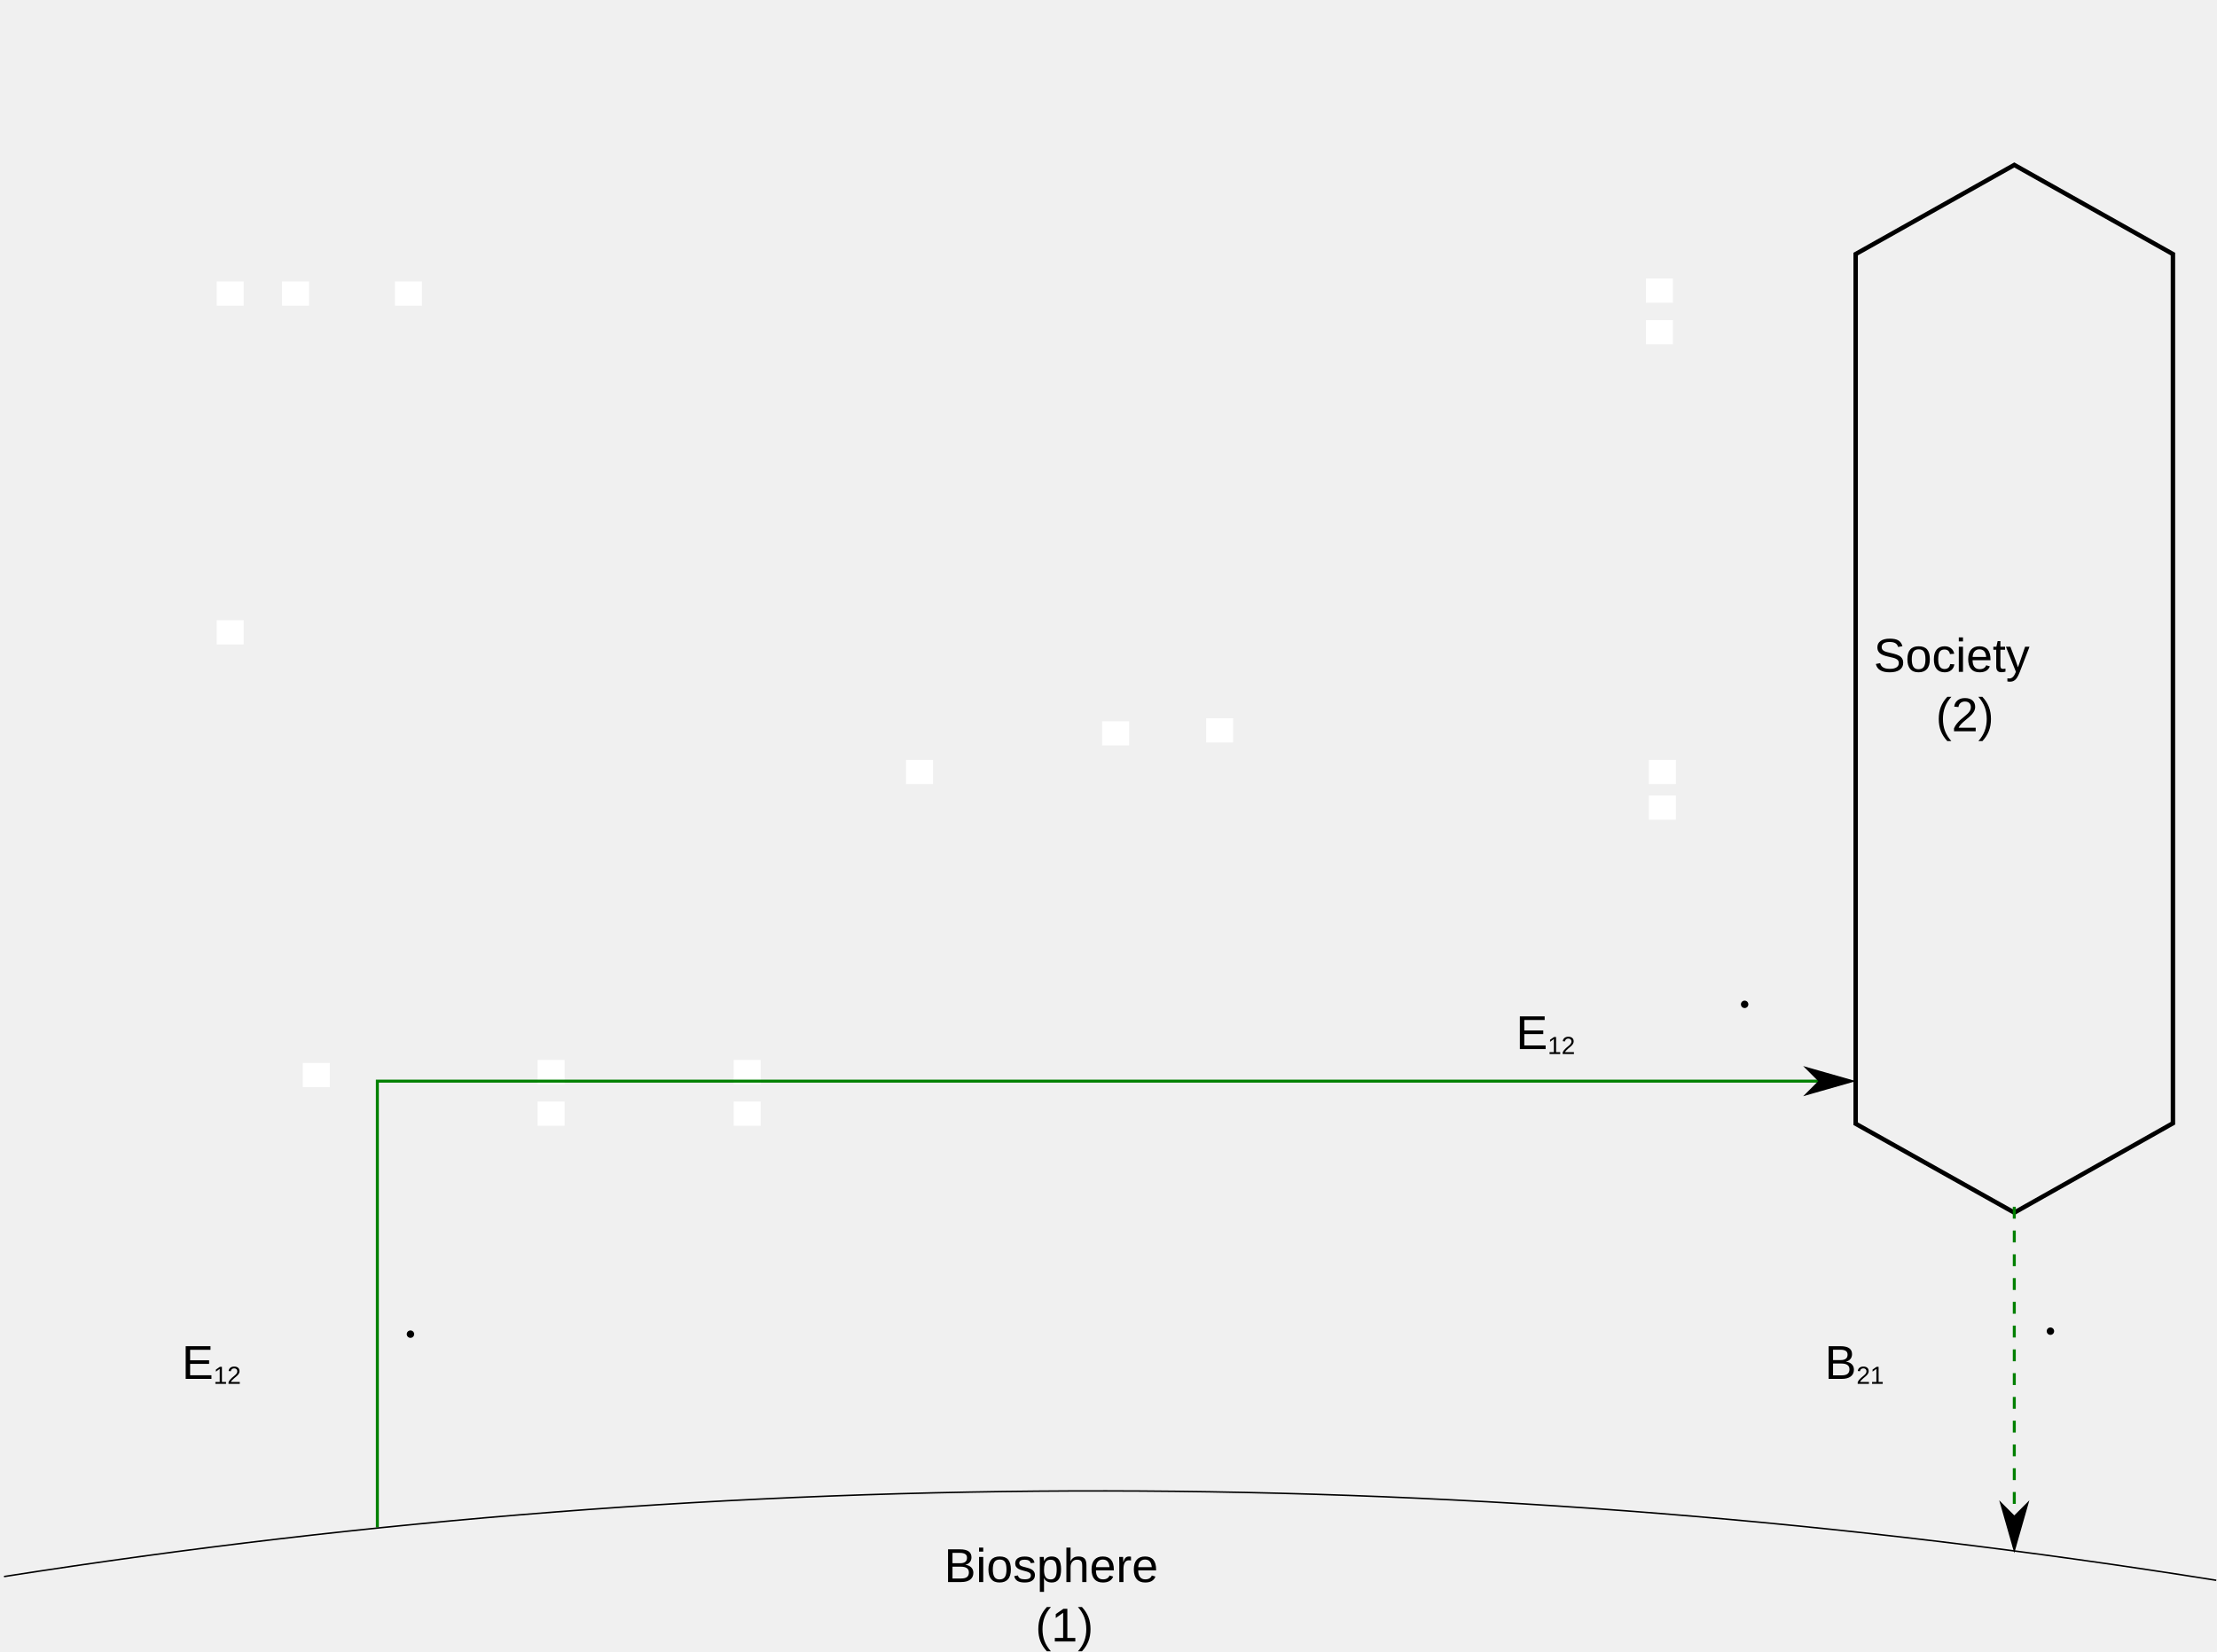
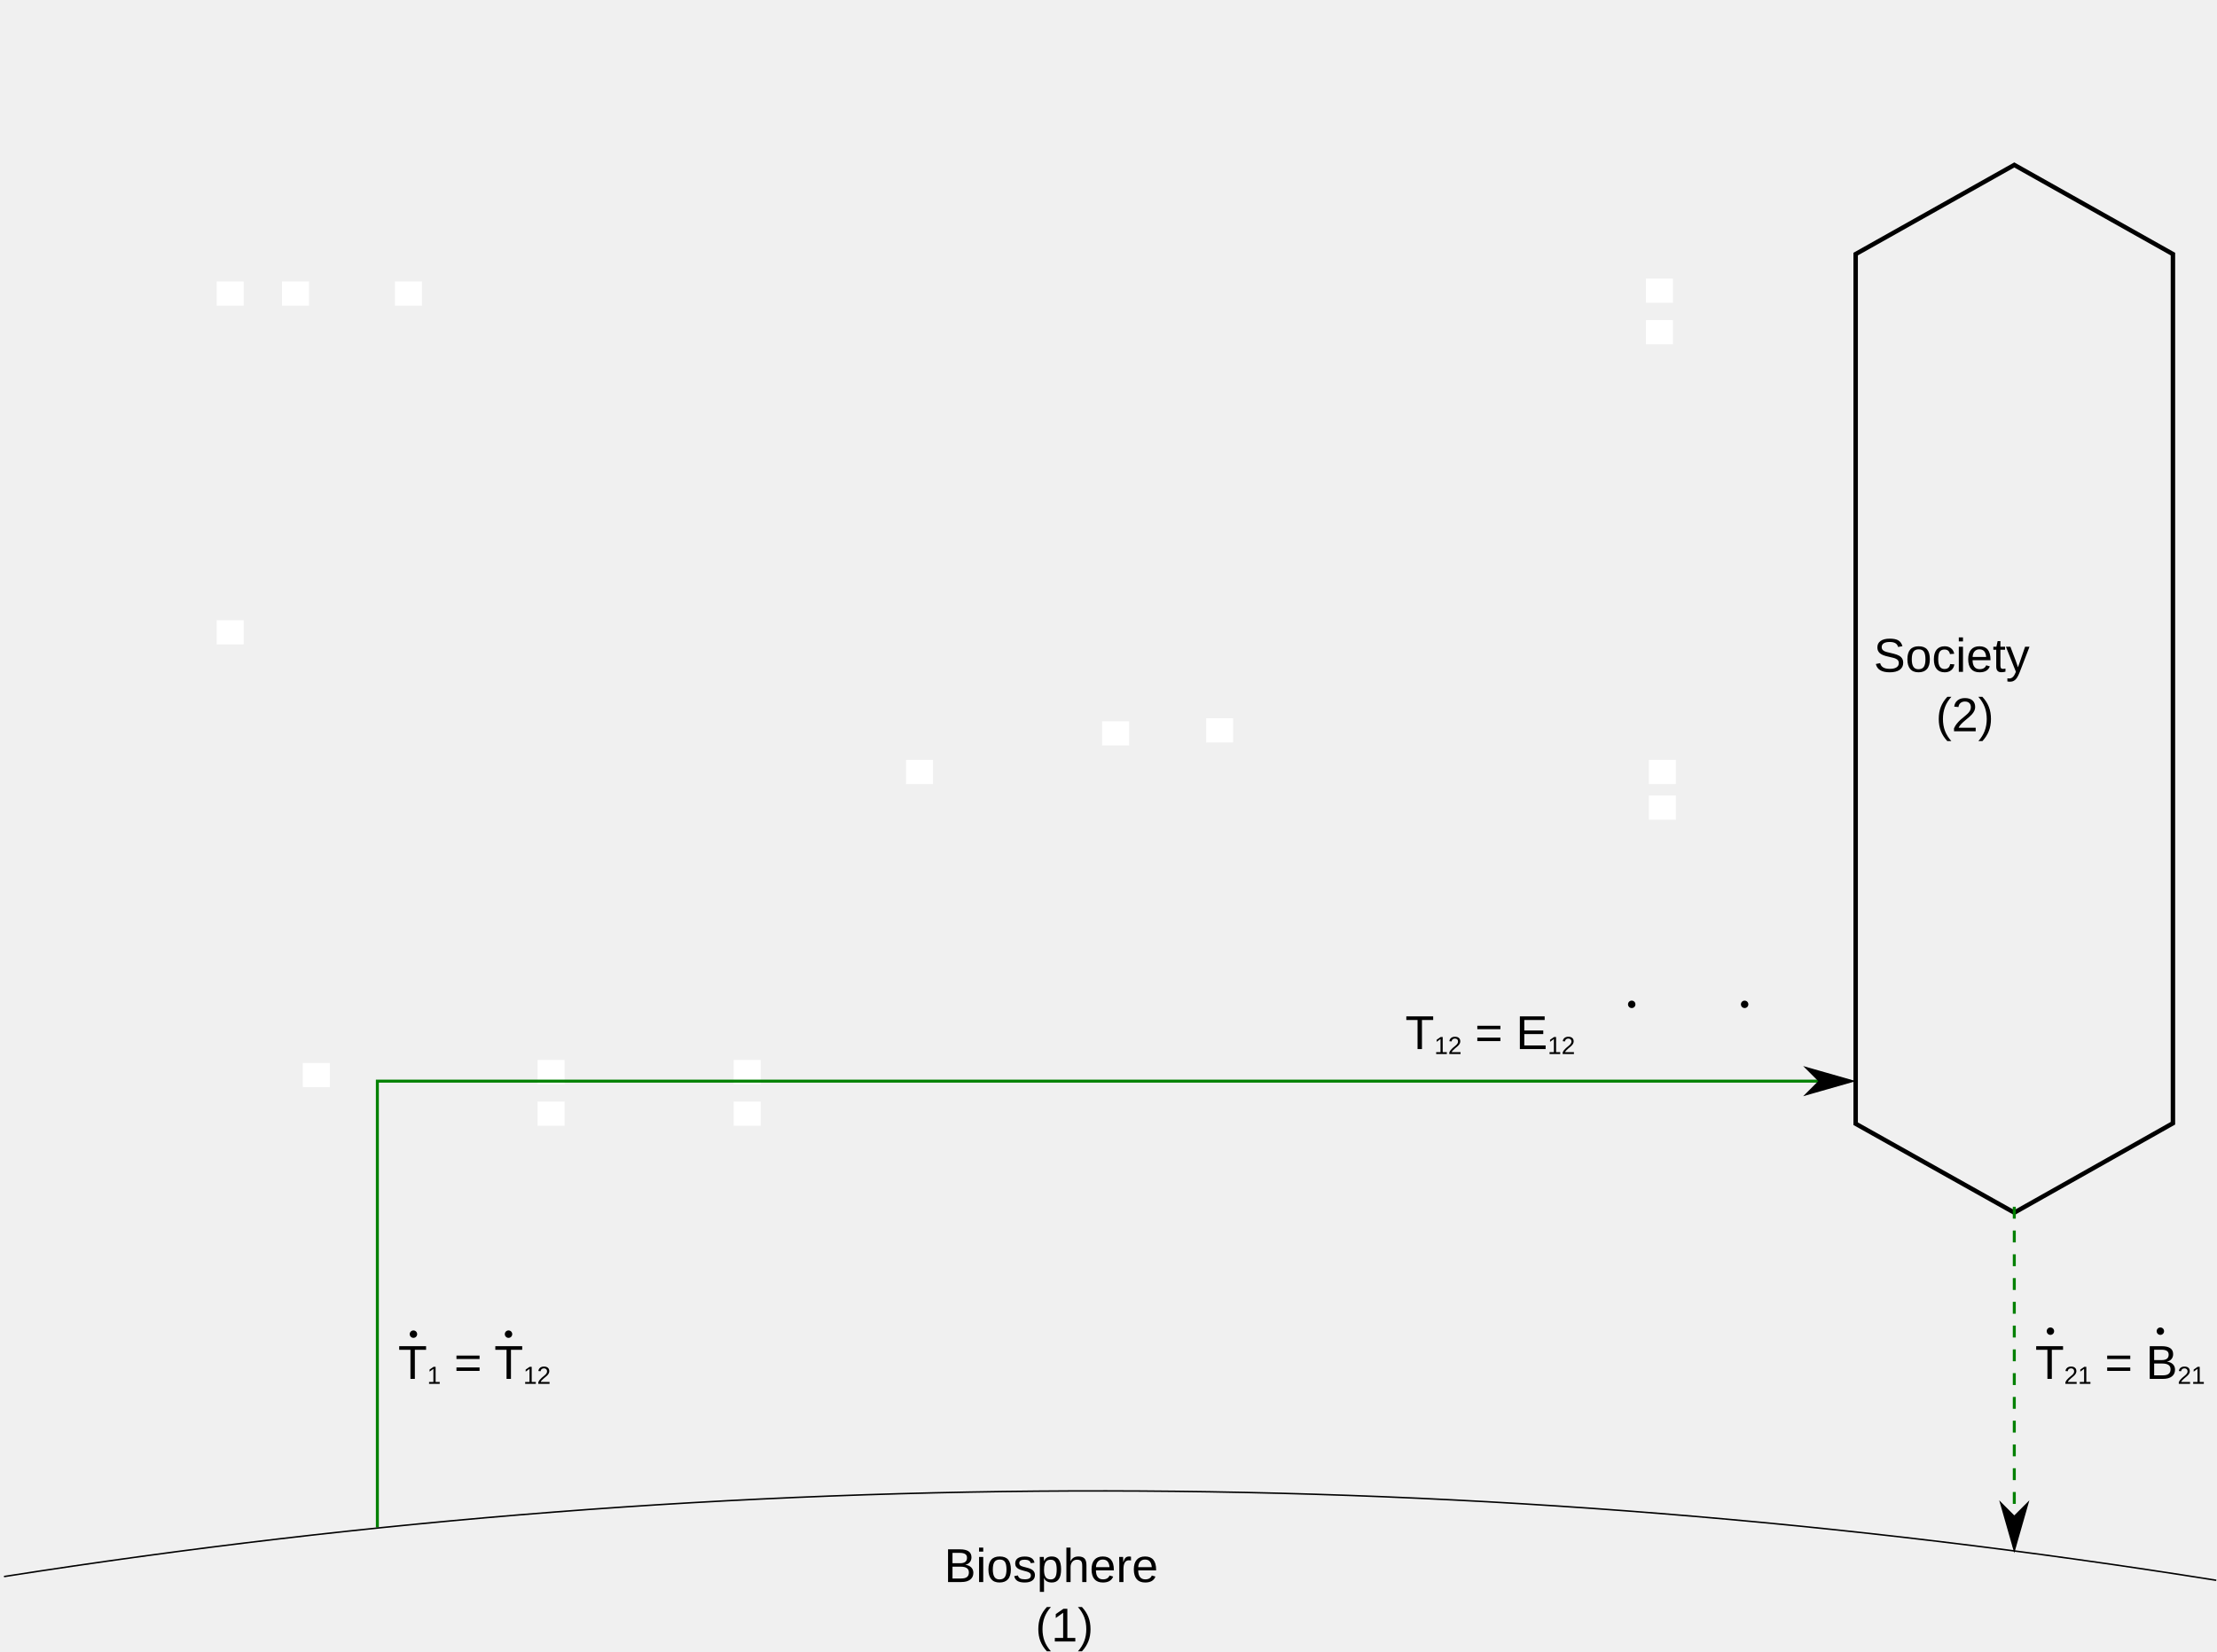
<svg xmlns="http://www.w3.org/2000/svg" version="1.1" width="1492.215" height="1111.64" id="svg2" xml:space="preserve">
  <defs id="defs6">
    <marker orient="auto" refY="0" refX="0" id="Arrow1Lstart" style="overflow:visible">
      <path id="path4143" d="M 0,0 5,-5 -12.5,0 5,5 0,0 z" style="fill-rule:evenodd;stroke:#000000;stroke-width:1pt;marker-start:none" transform="matrix(0.8,0,0,0.8,10,0)" />
    </marker>
    <marker orient="auto" refY="0" refX="0" id="Arrow1Lend" style="overflow:visible">
      <path id="path4132" d="M 0,0 5,-5 -12.5,0 5,5 0,0 z" style="fill-rule:evenodd;stroke:#000000;stroke-width:1pt;marker-start:none" transform="matrix(-0.8,0,0,-0.8,-10,0)" />
    </marker>
    <marker style="overflow:visible" id="InfiniteLineStart" refX="0" refY="0" orient="auto">
      <g id="g4065" transform="translate(-13,0)">
        <circle d="M 3.8,0 C 3.8,0.442 3.442,0.8 3,0.8 2.558,0.8 2.2,0.442 2.2,0 c 0,-0.442 0.358,-0.8 0.8,-0.8 0.442,0 0.8,0.358 0.8,0.8 z" id="circle4067" r="0.8" cy="0" cx="3" />
        <circle d="M 7.3,0 C 7.3,0.442 6.942,0.8 6.5,0.8 6.058,0.8 5.7,0.442 5.7,0 c 0,-0.442 0.358,-0.8 0.8,-0.8 0.442,0 0.8,0.358 0.8,0.8 z" id="circle4069" r="0.8" cy="0" cx="6.5" />
        <circle d="M 10.8,0 C 10.8,0.442 10.442,0.8 10,0.8 9.558,0.8 9.2,0.442 9.2,0 c 0,-0.442 0.358,-0.8 0.8,-0.8 0.442,0 0.8,0.358 0.8,0.8 z" id="circle4071" r="0.8" cy="0" cx="10" />
      </g>
    </marker>
    <marker orient="auto" refY="0" refX="0" id="InfiniteLineStart-3" style="overflow:visible">
      <g transform="translate(-13,0)" id="g4065-9">
        <circle cx="3" cy="0" r="0.8" id="circle4067-9" d="M 3.8,0 C 3.8,0.442 3.442,0.8 3,0.8 2.558,0.8 2.2,0.442 2.2,0 c 0,-0.442 0.358,-0.8 0.8,-0.8 0.442,0 0.8,0.358 0.8,0.8 z" />
        <circle cx="6.5" cy="0" r="0.8" id="circle4069-7" d="M 7.3,0 C 7.3,0.442 6.942,0.8 6.5,0.8 6.058,0.8 5.7,0.442 5.7,0 c 0,-0.442 0.358,-0.8 0.8,-0.8 0.442,0 0.8,0.358 0.8,0.8 z" />
        <circle cx="10" cy="0" r="0.8" id="circle4071-0" d="M 10.8,0 C 10.8,0.442 10.442,0.8 10,0.8 9.558,0.8 9.2,0.442 9.2,0 c 0,-0.442 0.358,-0.8 0.8,-0.8 0.442,0 0.8,0.358 0.8,0.8 z" />
      </g>
    </marker>
    <marker style="overflow:visible" id="Arrow1Lend-0" refX="0" refY="0" orient="auto">
      <path transform="matrix(-0.8,0,0,-0.8,-10,0)" style="fill-rule:evenodd;stroke:#000000;stroke-width:1pt;marker-start:none" d="M 0,0 5,-5 -12.5,0 5,5 0,0 z" id="path4132-2" />
    </marker>
    <marker style="overflow:visible" id="Arrow1Lstart-7" refX="0" refY="0" orient="auto">
      <path transform="matrix(0.8,0,0,0.8,10,0)" style="fill-rule:evenodd;stroke:#000000;stroke-width:1pt;marker-start:none" d="M 0,0 5,-5 -12.5,0 5,5 0,0 z" id="path4143-9" />
    </marker>
    <marker style="overflow:visible" id="EmptyDiamondL" refX="0" refY="0" orient="auto">
      <path transform="scale(0.8,0.8)" style="fill:#ffffff;fill-rule:evenodd;stroke:#000000;stroke-width:1pt;marker-start:none" d="M 0,-7.071 -7.071,0 0,7.071 7.071,0 0,-7.071 z" id="path4169" />
    </marker>
    <marker orient="auto" refY="0" refX="0" id="InfiniteLineStart-0" style="overflow:visible">
      <g transform="translate(-13,0)" id="g4065-5">
        <circle cx="3" cy="0" r="0.8" id="circle4067-6" d="M 3.8,0 C 3.8,0.442 3.442,0.8 3,0.8 2.558,0.8 2.2,0.442 2.2,0 c 0,-0.442 0.358,-0.8 0.8,-0.8 0.442,0 0.8,0.358 0.8,0.8 z" />
        <circle cx="6.5" cy="0" r="0.8" id="circle4069-78" d="M 7.3,0 C 7.3,0.442 6.942,0.8 6.5,0.8 6.058,0.8 5.7,0.442 5.7,0 c 0,-0.442 0.358,-0.8 0.8,-0.8 0.442,0 0.8,0.358 0.8,0.8 z" />
        <circle cx="10" cy="0" r="0.8" id="circle4071-06" d="M 10.8,0 C 10.8,0.442 10.442,0.8 10,0.8 9.558,0.8 9.2,0.442 9.2,0 c 0,-0.442 0.358,-0.8 0.8,-0.8 0.442,0 0.8,0.358 0.8,0.8 z" />
      </g>
    </marker>
    <marker style="overflow:visible" id="Arrow1Lend-7" refX="0" refY="0" orient="auto">
      <path transform="matrix(-0.8,0,0,-0.8,-10,0)" style="fill-rule:evenodd;stroke:#000000;stroke-width:1pt;marker-start:none" d="M 0,0 5,-5 -12.5,0 5,5 0,0 z" id="path4132-0" />
    </marker>
    <marker style="overflow:visible" id="Arrow1Lstart-0" refX="0" refY="0" orient="auto">
      <path transform="matrix(0.8,0,0,0.8,10,0)" style="fill-rule:evenodd;stroke:#000000;stroke-width:1pt;marker-start:none" d="M 0,0 5,-5 -12.5,0 5,5 0,0 z" id="path4143-5" />
    </marker>
  </defs>
  <g transform="matrix(1.25,0,0,-1.25,862.4153,701.1359)" id="g10">
    <g id="g12">
      <rect style="fill:#ffffff;fill-opacity:1;stroke:none" id="rect5371" width="14.543" height="13.012" x="-400.47" y="9.886" transform="scale(1,-1)" />
      <rect style="fill:#ffffff;fill-opacity:1;stroke:none" id="rect5375" width="14.543" height="13.012" x="-294.87" y="9.886" transform="scale(1,-1)" />
      <rect transform="scale(1,-1)" y="32.286" x="-400.47" height="13.012" width="14.543" id="rect5377" style="fill:#ffffff;fill-opacity:1;stroke:none" />
      <rect transform="scale(1,-1)" y="32.286" x="-294.87" height="13.012" width="14.543" id="rect5381" style="fill:#ffffff;fill-opacity:1;stroke:none" />
      <rect transform="scale(1,-1)" y="11.486" x="-526.87" height="13.012" width="14.543" id="rect5369" style="fill:#ffffff;fill-opacity:1;stroke:none" />
      <rect style="fill:#ffffff;fill-opacity:1;stroke:none" id="rect5363" width="14.543" height="13.012" x="-538.07" y="-409.314" transform="scale(1,-1)" />
      <rect transform="scale(1,-1)" y="-409.314" x="-573.27" height="13.012" width="14.543" id="rect5365" style="fill:#ffffff;fill-opacity:1;stroke:none" />
      <rect style="fill:#ffffff;fill-opacity:1;stroke:none" id="rect5367" width="14.543" height="13.012" x="-573.27" y="-226.914" transform="scale(1,-1)" />
      <rect style="fill:#ffffff;fill-opacity:1;stroke:none" id="rect4279" width="14.543" height="13.012" x="197.93" y="-132.514" transform="scale(1,-1)" />
      <rect transform="scale(1,-1)" y="-151.714" x="197.93" height="13.012" width="14.543" id="rect4277" style="fill:#ffffff;fill-opacity:1;stroke:none" />
      <rect style="fill:#ffffff;fill-opacity:1;stroke:none" id="rect4275" width="18.179" height="16.265" x="544.414" y="226.759" transform="matrix(0.8,0,0,-0.8,-637.6017,333.1218)" />
      <text transform="scale(1,-1)" id="text4115" y="291.016" x="-91.893" style="font-size:25.6px;font-style:normal;font-variant:normal;font-weight:normal;font-stretch:normal;text-align:center;line-height:125%;letter-spacing:0px;word-spacing:0px;text-anchor:middle;fill:#000000;fill-opacity:1;stroke:none;font-family:Arial;-inkscape-font-specification:Arial" xml:space="preserve">
        <tspan y="291.016" x="-91.893" id="tspan4117">Biosphere</tspan>
        <tspan y="323.016" x="-91.893" id="tspan4119">(1)</tspan>
      </text>
      <path id="path3349" d="m 306.325,-21.278 -793.062,0 0,-240.344" style="fill:none;stroke:#008000;stroke-width:1.6;stroke-linecap:butt;stroke-linejoin:miter;stroke-opacity:1;marker-start:url(#Arrow1Lstart);marker-end:none" />
-       <text transform="scale(1,-1)" id="text4782" y="181.615" x="-446.362" style="font-size:25.6px;font-style:normal;font-variant:normal;font-weight:normal;font-stretch:normal;text-align:end;line-height:125%;letter-spacing:0px;word-spacing:0px;text-anchor:end;fill:#000000;fill-opacity:1;stroke:none;font-family:Arial;-inkscape-font-specification:Arial" xml:space="preserve">
-         <tspan id="tspan3042" x="-446.362" y="181.615">E<tspan style="font-size:52%;baseline-shift:sub" id="tspan3044">12</tspan>
+       <text transform="scale(1,-1)" id="text4782" y="181.615" x="-475.549" style="font-size:25.6px;font-style:normal;font-variant:normal;font-weight:normal;font-stretch:normal;text-align:start;line-height:125%;letter-spacing:0px;word-spacing:0px;text-anchor:start;fill:#000000;fill-opacity:1;stroke:none;font-family:Arial;-inkscape-font-specification:Arial" xml:space="preserve">
+         <tspan id="tspan3042" x="-475.549" y="181.615">T<tspan style="font-size:52%;baseline-shift:sub" id="tspan3056">1</tspan> = T<tspan style="font-size:52%;text-align:start;text-anchor:start;baseline-shift:sub" id="tspan3044">12</tspan>
        </tspan>
      </text>
-       <path transform="matrix(0.07404241,0,0,-0.1031305,-455.4258,-131.7017)" d="m -155.143,250.419 c 0,10.71 -12.093,19.393 -27.012,19.393 -14.918,0 -27.012,-8.682 -27.012,-19.393 0,-10.71 12.093,-19.393 27.012,-19.393 14.918,0 27.012,8.682 27.012,19.393 z" id="path4796" style="fill:#000000;fill-opacity:1;stroke:none" />
+       <path transform="matrix(0.07404241,0,0,-0.1031305,-453.8258,-131.7017)" d="m -155.143,250.419 c 0,10.71 -12.093,19.393 -27.012,19.393 -14.918,0 -27.012,-8.682 -27.012,-19.393 0,-10.71 12.093,-19.393 27.012,-19.393 14.918,0 27.012,8.682 27.012,19.393 z" id="path4796" style="fill:#000000;fill-opacity:1;stroke:none" />
      <text xml:space="preserve" style="font-size:25.6px;font-style:normal;font-variant:normal;font-weight:normal;font-stretch:normal;text-align:end;line-height:125%;letter-spacing:0px;word-spacing:0px;text-anchor:end;fill:#000000;fill-opacity:1;stroke:none;font-family:Arial;-inkscape-font-specification:Arial" x="272.038" y="4.015" id="text4806" transform="scale(1,-1)">
-         <tspan id="tspan4808" x="272.038" y="4.015">E<tspan style="font-size:52%;baseline-shift:sub" id="tspan4810">12</tspan>
+         <tspan id="tspan4808" x="272.038" y="4.015">T<tspan style="font-size:52%;baseline-shift:sub" id="tspan3061">12</tspan> = E<tspan style="font-size:52%;baseline-shift:sub" id="tspan4810">12</tspan>
        </tspan>
      </text>
      <path style="fill:#000000;fill-opacity:1;stroke:none" id="path4812" d="m -155.143,250.419 c 0,10.71 -12.093,19.393 -27.012,19.393 -14.918,0 -27.012,-8.682 -27.012,-19.393 0,-10.71 12.093,-19.393 27.012,-19.393 14.918,0 27.012,8.682 27.012,19.393 z" transform="matrix(0.07404241,0,0,-0.1031305,262.9742,45.89831)" />
      <text xml:space="preserve" style="font-size:25.6px;font-style:normal;font-variant:normal;font-weight:normal;font-stretch:normal;text-align:center;line-height:125%;letter-spacing:0px;word-spacing:0px;text-anchor:middle;fill:#000000;fill-opacity:1;stroke:none;font-family:Arial;-inkscape-font-specification:Arial" x="392.962" y="-199.124" id="text3119" transform="scale(1,-1)">
        <tspan id="tspan3123" x="392.962" y="-199.124">Society</tspan>
        <tspan id="tspan3125" x="392.962" y="-167.124">(2)</tspan>
      </text>
      <path d="m 309.271,-44.212 0,468.3 85.42,48 85.417,-48 0,-468.047 -85.417,-48.125 z" id="path4124" style="fill:none;stroke:#000000;stroke-width:2.4;stroke-linecap:butt;stroke-linejoin:miter;stroke-miterlimit:4;stroke-opacity:1;stroke-dasharray:none" />
      <path d="m 394.689,-88.931 0,-183.394" id="path4841" style="fill:none;stroke:#008000;stroke-width:1.6;stroke-linecap:butt;stroke-linejoin:miter;stroke-miterlimit:4;stroke-opacity:1;stroke-dasharray:6.4, 6.4;stroke-dashoffset:0;marker-end:url(#Arrow1Lend)" />
-       <text transform="scale(1,-1)" id="text4843" y="181.615" x="438.294" style="font-size:25.6px;font-style:normal;font-variant:normal;font-weight:normal;font-stretch:normal;text-align:end;line-height:125%;letter-spacing:0px;word-spacing:0px;text-anchor:end;fill:#000000;fill-opacity:1;stroke:none;font-family:Arial;-inkscape-font-specification:Arial" xml:space="preserve">
-         <tspan y="181.615" x="438.294" id="tspan4845">B<tspan id="tspan4847" style="font-size:52%;baseline-shift:sub">21</tspan>
+       <text transform="scale(1,-1)" id="text4843" y="181.615" x="405.899" style="font-size:25.6px;font-style:normal;font-variant:normal;font-weight:normal;font-stretch:normal;text-align:start;line-height:125%;letter-spacing:0px;word-spacing:0px;text-anchor:start;fill:#000000;fill-opacity:1;stroke:none;font-family:Arial;-inkscape-font-specification:Arial" xml:space="preserve">
+         <tspan y="181.615" x="405.899" id="tspan4845">T<tspan style="font-size:52%;baseline-shift:sub" id="tspan3060">21</tspan> = B<tspan id="tspan4847" style="font-size:52%;text-align:start;text-anchor:start;baseline-shift:sub">21</tspan>
        </tspan>
      </text>
      <path transform="matrix(0.07404241,0,0,-0.1031305,427.6304,-130.1017)" d="m -155.143,250.419 c 0,10.71 -12.093,19.393 -27.012,19.393 -14.918,0 -27.012,-8.682 -27.012,-19.393 0,-10.71 12.093,-19.393 27.012,-19.393 14.918,0 27.012,8.682 27.012,19.393 z" id="path4849" style="fill:#000000;fill-opacity:1;stroke:none" />
      <text xml:space="preserve" style="font-size:40px;font-style:normal;font-weight:normal;line-height:125%;letter-spacing:0px;word-spacing:0px;fill:#000000;fill-opacity:1;stroke:none;font-family:Sans" x="1491.808" y="664.912" id="text3105" transform="matrix(0.8,0,0,-0.8,-637.6017,333.1218)">
        <tspan id="tspan3107" x="1491.808" y="664.912" />
      </text>
      <g id="g10-3" transform="translate(1225.022,-64.78471)">
        <g id="g12-9">
          <text transform="matrix(0.8,0,0,-0.8,-637.6017,333.1218)" id="text3105-3" y="664.912" x="1491.808" style="font-size:40px;font-style:normal;font-weight:normal;line-height:125%;letter-spacing:0px;word-spacing:0px;fill:#000000;fill-opacity:1;stroke:none;font-family:Sans" xml:space="preserve">
            <tspan y="664.912" x="1491.808" id="tspan3107-8" />
          </text>
        </g>
      </g>
      <rect transform="scale(1,-1)" y="-409.314" x="-477.27" height="13.012" width="14.543" id="rect4519" style="fill:#ffffff;fill-opacity:1;stroke:none" />
      <rect transform="scale(1,-1)" y="-410.914" x="196.33" height="13.012" width="14.543" id="rect5385" style="fill:#ffffff;fill-opacity:1;stroke:none" />
      <rect style="fill:#ffffff;fill-opacity:1;stroke:none" id="rect5387" width="14.543" height="13.012" x="196.33" y="-388.514" transform="scale(1,-1)" />
      <rect transform="scale(1,-1)" y="-174.114" x="-40.47" height="13.012" width="14.543" id="rect5405" style="fill:#ffffff;fill-opacity:1;stroke:none" />
      <rect style="fill:#ffffff;fill-opacity:1;stroke:none" id="rect5409" width="14.543" height="13.012" x="-96.47" y="-172.514" transform="scale(1,-1)" />
      <path style="fill:none;stroke:#000000;stroke-width:0.8px;stroke-linecap:butt;stroke-linejoin:miter;stroke-opacity:1" d="m -687.781,-288.069 c 394.415,61.799 791.458,61.868 1191.221,-2.005" id="path3256" />
+       <path style="fill:#000000;fill-opacity:1;stroke:none" id="path3058" d="m -155.143,250.419 a 27.012,19.393 0 1 1 -54.023,0 27.012,19.393 0 1 1 54.023,0 z" transform="matrix(0.07404241,0,0,-0.1031305,-402.6258,-131.7017)" />
+       <path style="fill:#000000;fill-opacity:1;stroke:none" id="path3062" d="m -155.143,250.419 c 0,10.71 -12.093,19.393 -27.012,19.393 -14.918,0 -27.012,-8.682 -27.012,-19.393 0,-10.71 12.093,-19.393 27.012,-19.393 14.918,0 27.012,8.682 27.012,19.393 z" transform="matrix(0.07404241,0,0,-0.1031305,486.8304,-130.1017)" />
+       <path transform="matrix(0.07404241,0,0,-0.1031305,202.1742,45.89831)" d="m -155.143,250.419 a 27.012,19.393 0 1 1 -54.023,0 27.012,19.393 0 1 1 54.023,0 z" id="path3063" style="fill:#000000;fill-opacity:1;stroke:none" />
    </g>
  </g>
</svg>
